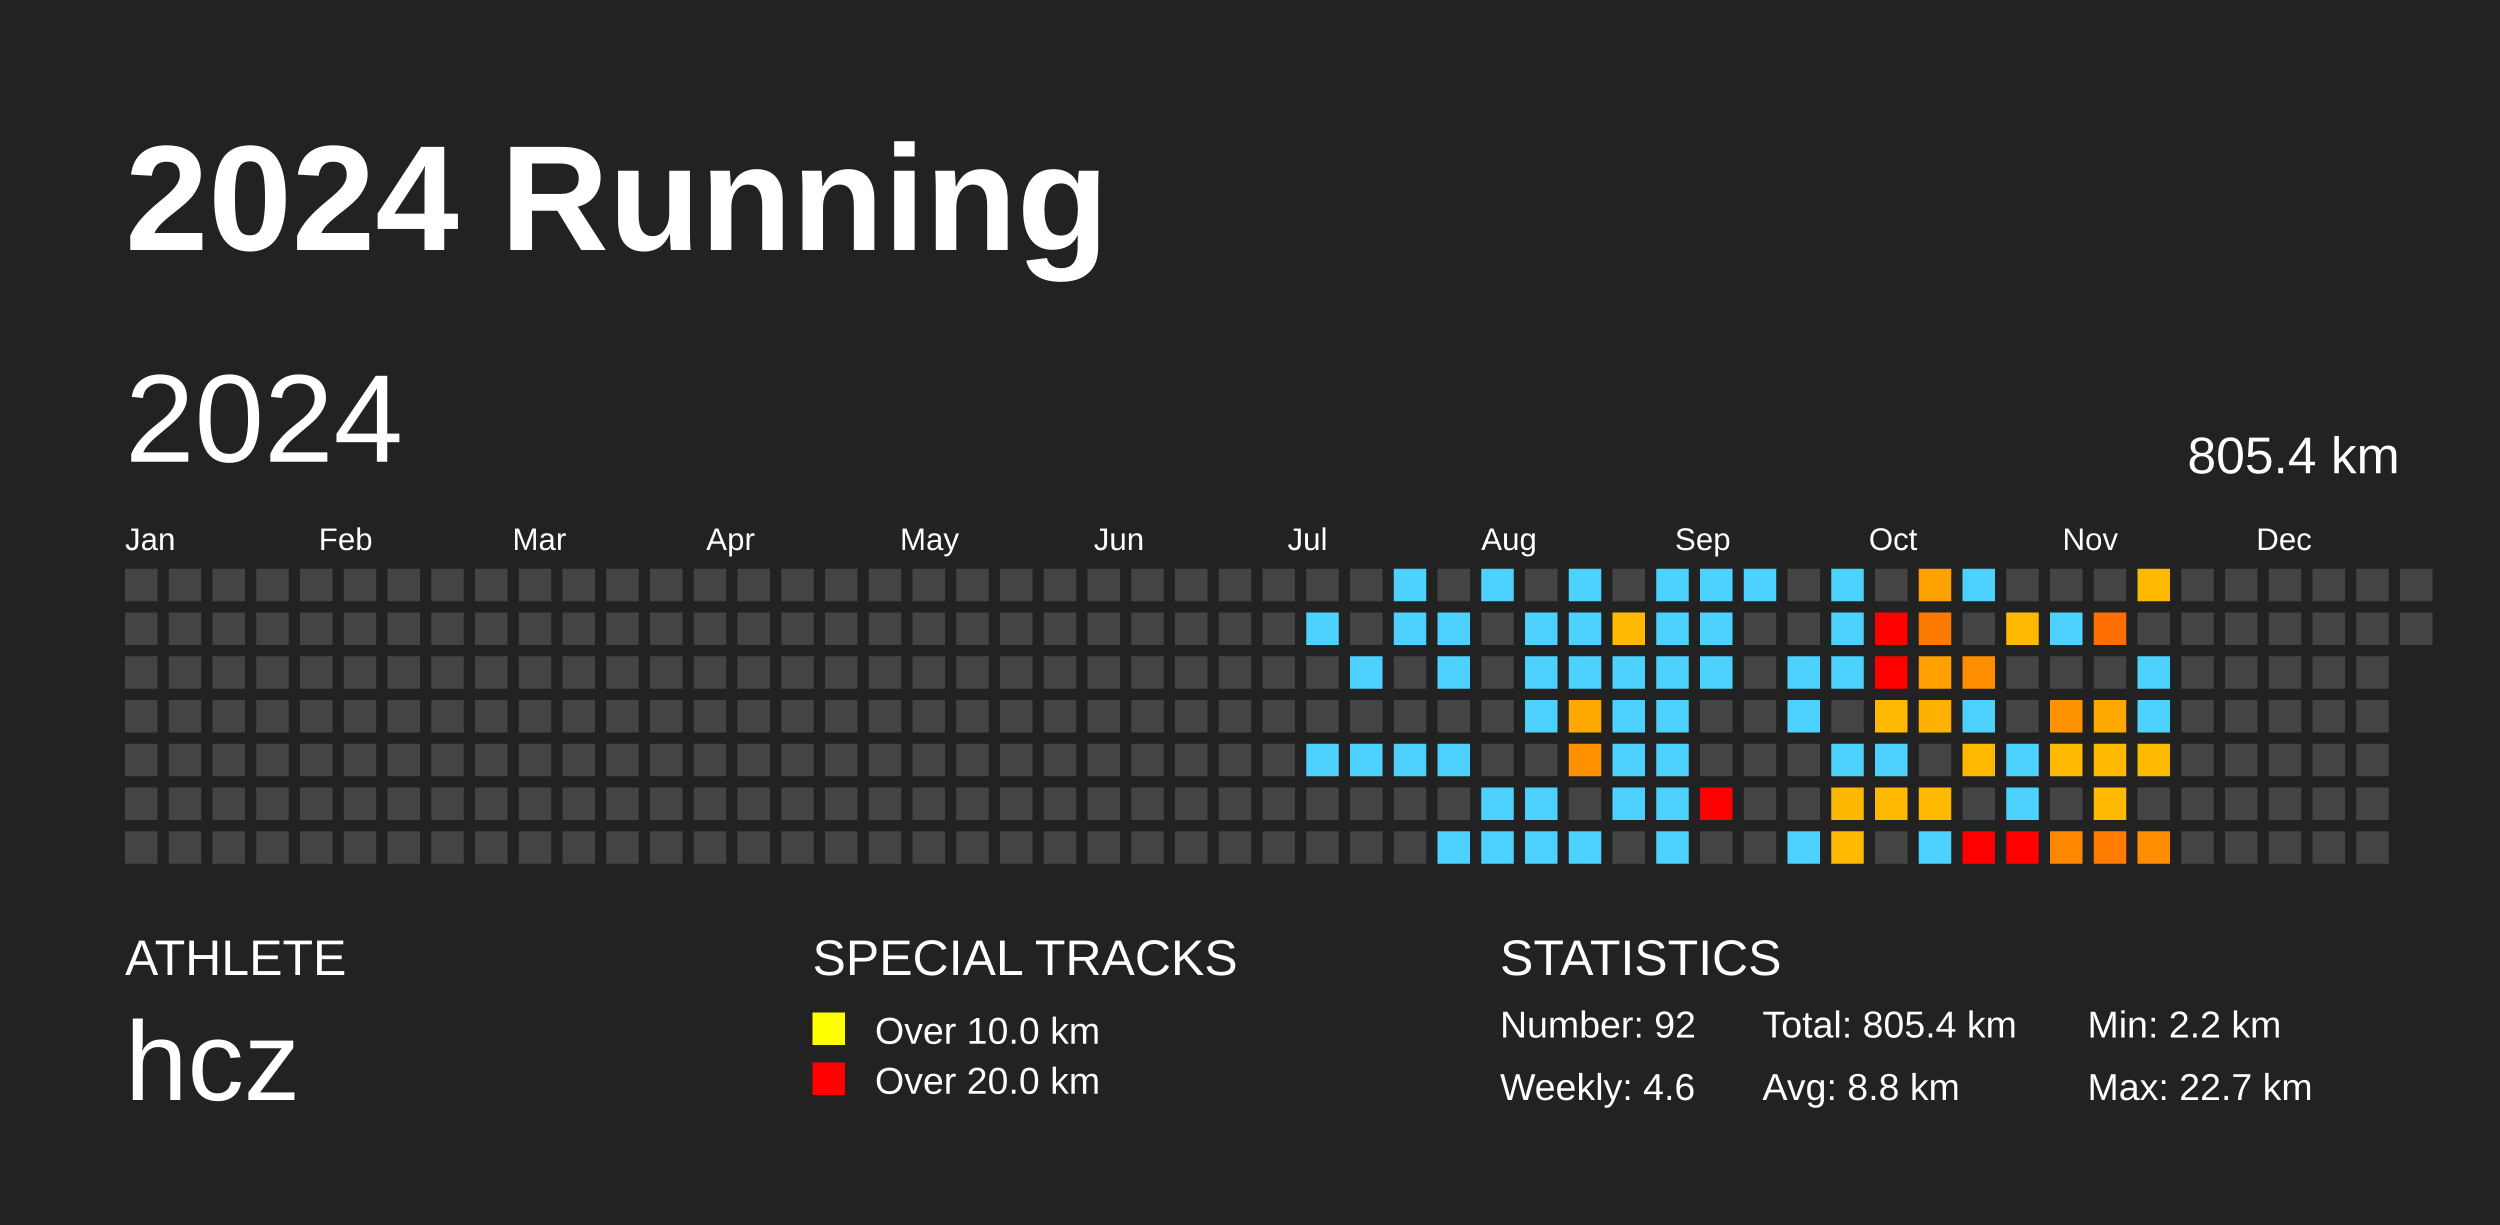
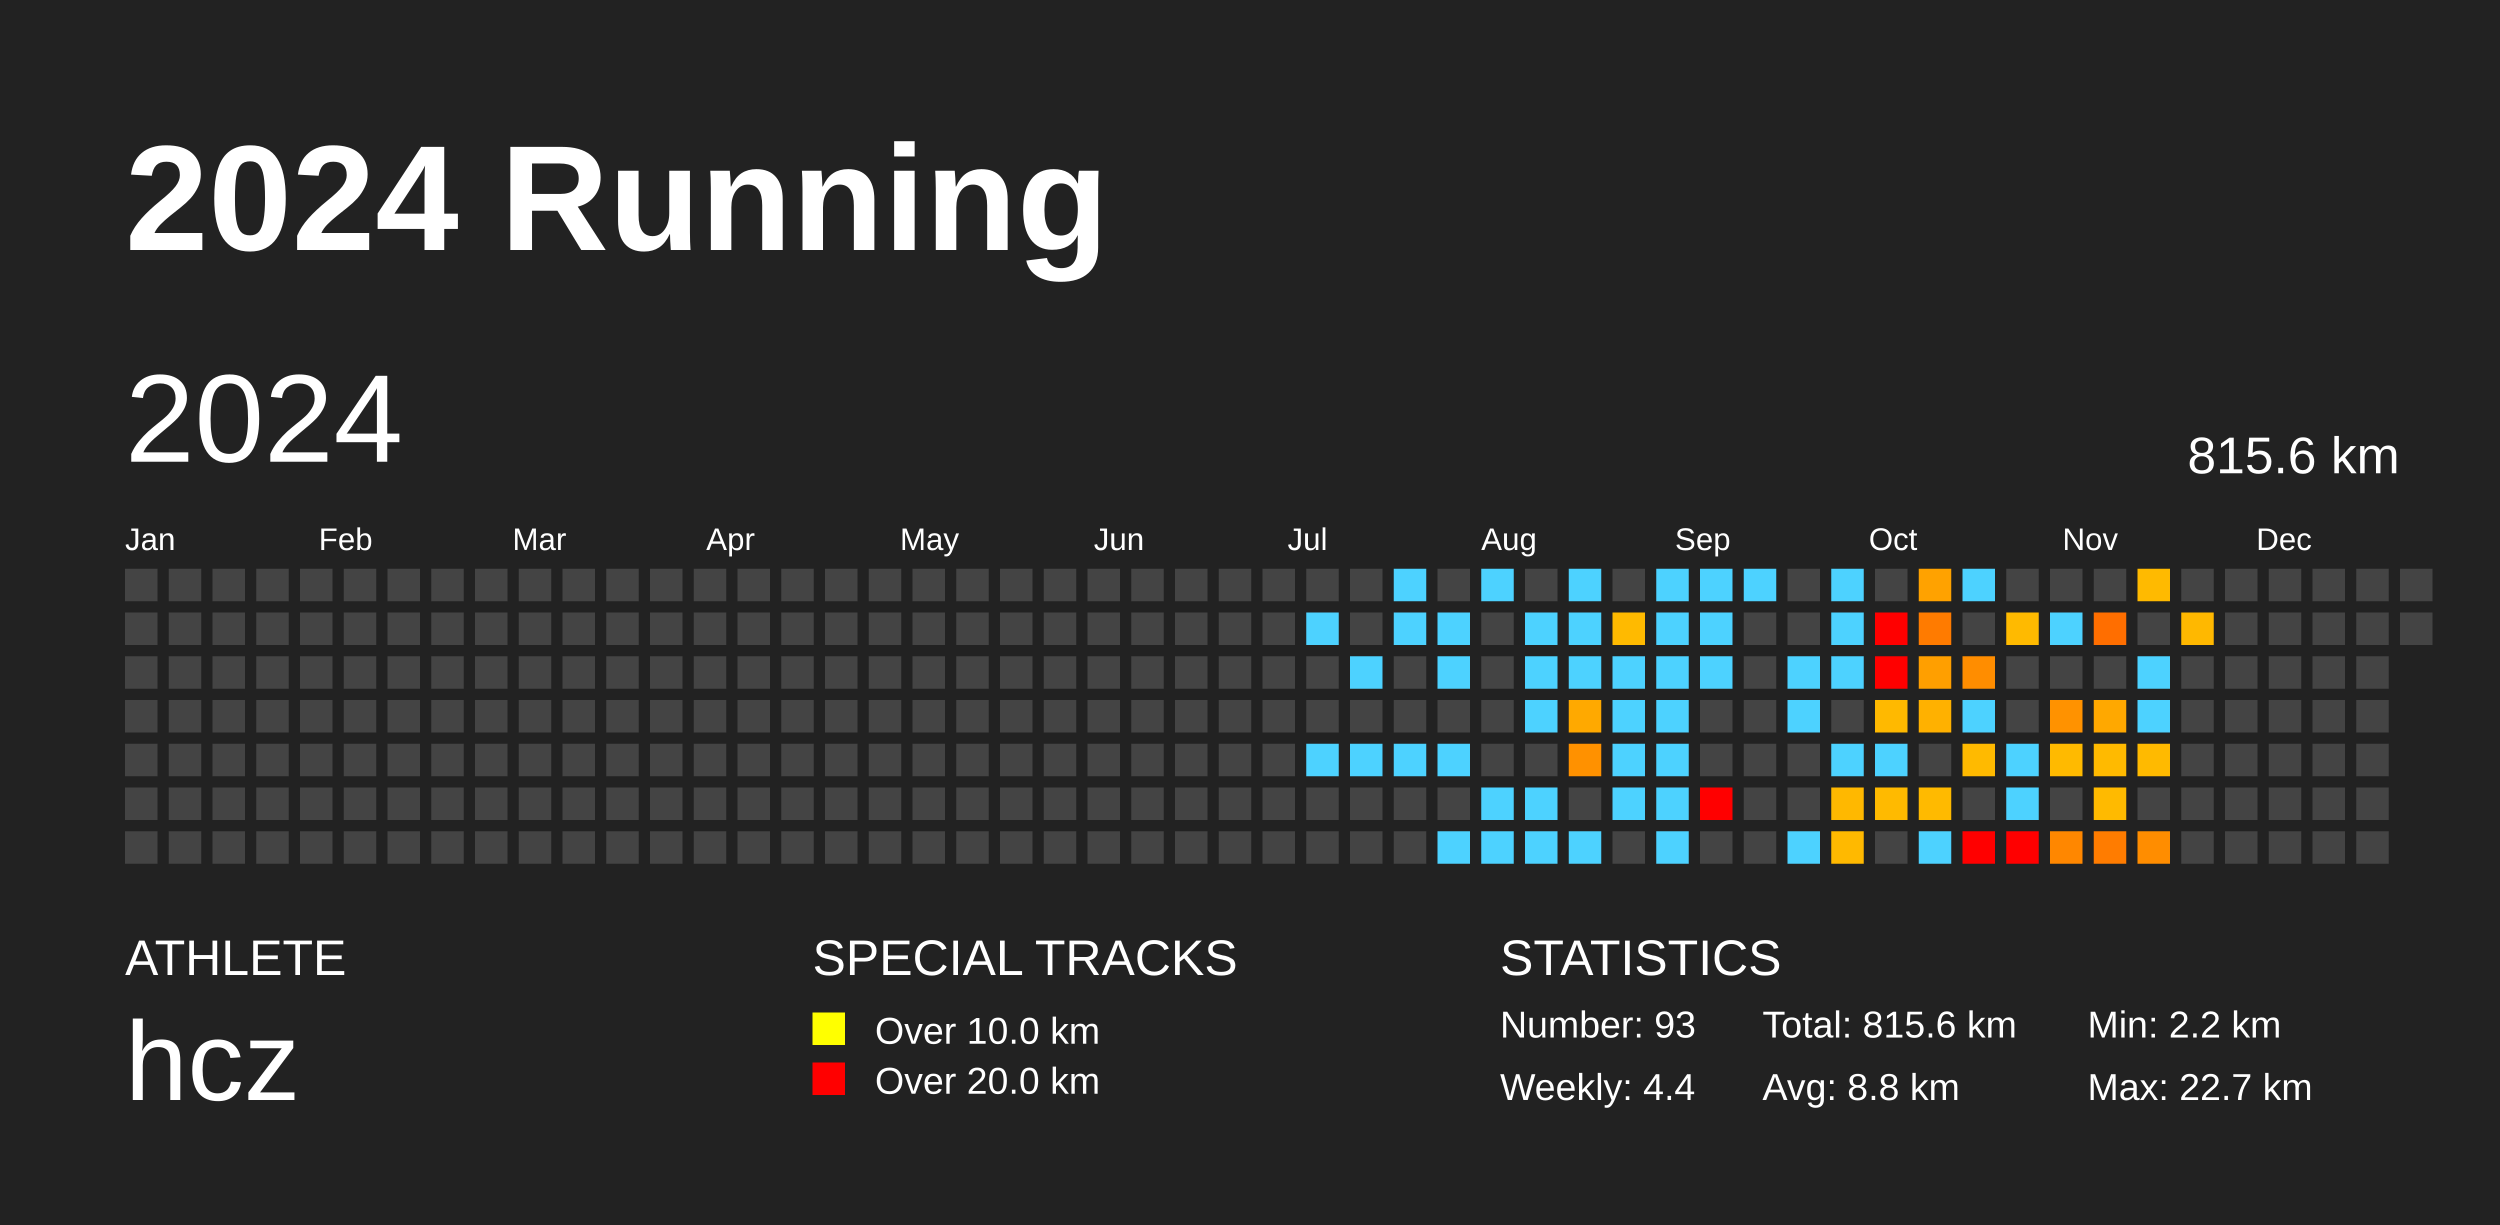
<svg xmlns="http://www.w3.org/2000/svg" baseProfile="full" height="98mm" version="1.1" viewBox="0,0,200,98" width="200mm">
  <defs />
  <rect fill="#222222" height="98" width="200" x="0" y="0" />
  <text fill="#FFFFFF" style="font-size:12px; font-family:Arial; font-weight:bold;" x="10" y="20">2024 Running</text>
  <text fill="#FFFFFF" style="font-size:4px; font-family:Arial" x="10" y="78">ATHLETE</text>
  <text fill="#FFFFFF" style="font-size:9px; font-family:Arial" x="10" y="88">hcz</text>
  <text fill="#FFFFFF" style="font-size:4px; font-family:Arial" x="65" y="78">SPECIAL TRACKS</text>
  <rect fill="yellow" height="2.6" width="2.6" x="65" y="81" />
  <text fill="#FFFFFF" style="font-size:3px; font-family:Arial" x="70" y="83.5">Over 10.0 km</text>
  <rect fill="red" height="2.6" width="2.6" x="65" y="85" />
  <text fill="#FFFFFF" style="font-size:3px; font-family:Arial" x="70" y="87.5">Over 20.0 km</text>
  <text fill="#FFFFFF" style="font-size:4px; font-family:Arial" x="120" y="78">STATISTICS</text>
-   <text fill="#FFFFFF" style="font-size:3px; font-family:Arial" x="120" y="83">Number: 92</text>
-   <text fill="#FFFFFF" style="font-size:3px; font-family:Arial" x="120" y="88">Weekly: 4.6</text>
-   <text fill="#FFFFFF" style="font-size:3px; font-family:Arial" x="141" y="83">Total: 805.4 km</text>
+   <text fill="#FFFFFF" style="font-size:3px; font-family:Arial" x="120" y="83">Number: 93</text>
+   <text fill="#FFFFFF" style="font-size:3px; font-family:Arial" x="120" y="88">Weekly: 4.4</text>
+   <text fill="#FFFFFF" style="font-size:3px; font-family:Arial" x="141" y="83">Total: 815.6 km</text>
  <text fill="#FFFFFF" style="font-size:3px; font-family:Arial" x="141" y="88">Avg: 8.8 km</text>
  <text fill="#FFFFFF" style="font-size:3px; font-family:Arial" x="167" y="83">Min: 2.2 km</text>
  <text fill="#FFFFFF" style="font-size:3px; font-family:Arial" x="167" y="88">Max: 22.7 km</text>
  <text dominant-baseline="hanging" fill="#FFFFFF" style="font-size:10.0px; font-family:Arial;" x="10" y="30">2024</text>
-   <text dominant-baseline="hanging" fill="#FFFFFF" style="font-size:4.125px; font-family:Arial;" x="175" y="35">805.4 km</text>
+   <text dominant-baseline="hanging" fill="#FFFFFF" style="font-size:4.125px; font-family:Arial;" x="175" y="35">815.6 km</text>
  <text fill="#FFFFFF" style="font-size:2.5px; font-family:Arial" x="10.0" y="44">Jan</text>
  <text fill="#FFFFFF" style="font-size:2.5px; font-family:Arial" x="25.5" y="44">Feb</text>
  <text fill="#FFFFFF" style="font-size:2.5px; font-family:Arial" x="41.0" y="44">Mar</text>
  <text fill="#FFFFFF" style="font-size:2.5px; font-family:Arial" x="56.5" y="44">Apr</text>
  <text fill="#FFFFFF" style="font-size:2.5px; font-family:Arial" x="72.0" y="44">May</text>
  <text fill="#FFFFFF" style="font-size:2.5px; font-family:Arial" x="87.5" y="44">Jun</text>
  <text fill="#FFFFFF" style="font-size:2.5px; font-family:Arial" x="103.0" y="44">Jul</text>
  <text fill="#FFFFFF" style="font-size:2.5px; font-family:Arial" x="118.5" y="44">Aug</text>
  <text fill="#FFFFFF" style="font-size:2.5px; font-family:Arial" x="134.0" y="44">Sep</text>
  <text fill="#FFFFFF" style="font-size:2.5px; font-family:Arial" x="149.5" y="44">Oct</text>
  <text fill="#FFFFFF" style="font-size:2.5px; font-family:Arial" x="165.0" y="44">Nov</text>
  <text fill="#FFFFFF" style="font-size:2.5px; font-family:Arial" x="180.5" y="44">Dec</text>
  <rect fill="#444444" height="2.6" width="2.6" x="10.0" y="45.5" />
  <rect fill="#444444" height="2.6" width="2.6" x="10.0" y="49.0" />
  <rect fill="#444444" height="2.6" width="2.6" x="10.0" y="52.5" />
  <rect fill="#444444" height="2.6" width="2.6" x="10.0" y="56.0" />
  <rect fill="#444444" height="2.6" width="2.6" x="10.0" y="59.5" />
  <rect fill="#444444" height="2.6" width="2.6" x="10.0" y="63.0" />
  <rect fill="#444444" height="2.6" width="2.6" x="10.0" y="66.5" />
  <rect fill="#444444" height="2.6" width="2.6" x="13.5" y="45.5" />
  <rect fill="#444444" height="2.6" width="2.6" x="13.5" y="49.0" />
  <rect fill="#444444" height="2.6" width="2.6" x="13.5" y="52.5" />
  <rect fill="#444444" height="2.6" width="2.6" x="13.5" y="56.0" />
  <rect fill="#444444" height="2.6" width="2.6" x="13.5" y="59.5" />
  <rect fill="#444444" height="2.6" width="2.6" x="13.5" y="63.0" />
  <rect fill="#444444" height="2.6" width="2.6" x="13.5" y="66.5" />
  <rect fill="#444444" height="2.6" width="2.6" x="17.0" y="45.5" />
  <rect fill="#444444" height="2.6" width="2.6" x="17.0" y="49.0" />
  <rect fill="#444444" height="2.6" width="2.6" x="17.0" y="52.5" />
  <rect fill="#444444" height="2.6" width="2.6" x="17.0" y="56.0" />
  <rect fill="#444444" height="2.6" width="2.6" x="17.0" y="59.5" />
  <rect fill="#444444" height="2.6" width="2.6" x="17.0" y="63.0" />
  <rect fill="#444444" height="2.6" width="2.6" x="17.0" y="66.5" />
  <rect fill="#444444" height="2.6" width="2.6" x="20.5" y="45.5" />
  <rect fill="#444444" height="2.6" width="2.6" x="20.5" y="49.0" />
  <rect fill="#444444" height="2.6" width="2.6" x="20.5" y="52.5" />
  <rect fill="#444444" height="2.6" width="2.6" x="20.5" y="56.0" />
  <rect fill="#444444" height="2.6" width="2.6" x="20.5" y="59.5" />
  <rect fill="#444444" height="2.6" width="2.6" x="20.5" y="63.0" />
  <rect fill="#444444" height="2.6" width="2.6" x="20.5" y="66.5" />
  <rect fill="#444444" height="2.6" width="2.6" x="24.0" y="45.5" />
  <rect fill="#444444" height="2.6" width="2.6" x="24.0" y="49.0" />
  <rect fill="#444444" height="2.6" width="2.6" x="24.0" y="52.5" />
  <rect fill="#444444" height="2.6" width="2.6" x="24.0" y="56.0" />
  <rect fill="#444444" height="2.6" width="2.6" x="24.0" y="59.5" />
  <rect fill="#444444" height="2.6" width="2.6" x="24.0" y="63.0" />
  <rect fill="#444444" height="2.6" width="2.6" x="24.0" y="66.5" />
  <rect fill="#444444" height="2.6" width="2.6" x="27.5" y="45.5" />
  <rect fill="#444444" height="2.6" width="2.6" x="27.5" y="49.0" />
  <rect fill="#444444" height="2.6" width="2.6" x="27.5" y="52.5" />
  <rect fill="#444444" height="2.6" width="2.6" x="27.5" y="56.0" />
  <rect fill="#444444" height="2.6" width="2.6" x="27.5" y="59.5" />
  <rect fill="#444444" height="2.6" width="2.6" x="27.5" y="63.0" />
  <rect fill="#444444" height="2.6" width="2.6" x="27.5" y="66.5" />
  <rect fill="#444444" height="2.6" width="2.6" x="31.0" y="45.5" />
  <rect fill="#444444" height="2.6" width="2.6" x="31.0" y="49.0" />
  <rect fill="#444444" height="2.6" width="2.6" x="31.0" y="52.5" />
  <rect fill="#444444" height="2.6" width="2.6" x="31.0" y="56.0" />
  <rect fill="#444444" height="2.6" width="2.6" x="31.0" y="59.5" />
  <rect fill="#444444" height="2.6" width="2.6" x="31.0" y="63.0" />
  <rect fill="#444444" height="2.6" width="2.6" x="31.0" y="66.5" />
  <rect fill="#444444" height="2.6" width="2.6" x="34.5" y="45.5" />
  <rect fill="#444444" height="2.6" width="2.6" x="34.5" y="49.0" />
  <rect fill="#444444" height="2.6" width="2.6" x="34.5" y="52.5" />
  <rect fill="#444444" height="2.6" width="2.6" x="34.5" y="56.0" />
  <rect fill="#444444" height="2.6" width="2.6" x="34.5" y="59.5" />
  <rect fill="#444444" height="2.6" width="2.6" x="34.5" y="63.0" />
  <rect fill="#444444" height="2.6" width="2.6" x="34.5" y="66.5" />
  <rect fill="#444444" height="2.6" width="2.6" x="38.0" y="45.5" />
  <rect fill="#444444" height="2.6" width="2.6" x="38.0" y="49.0" />
  <rect fill="#444444" height="2.6" width="2.6" x="38.0" y="52.5" />
  <rect fill="#444444" height="2.6" width="2.6" x="38.0" y="56.0" />
  <rect fill="#444444" height="2.6" width="2.6" x="38.0" y="59.5" />
  <rect fill="#444444" height="2.6" width="2.6" x="38.0" y="63.0" />
  <rect fill="#444444" height="2.6" width="2.6" x="38.0" y="66.5" />
  <rect fill="#444444" height="2.6" width="2.6" x="41.5" y="45.5" />
  <rect fill="#444444" height="2.6" width="2.6" x="41.5" y="49.0" />
  <rect fill="#444444" height="2.6" width="2.6" x="41.5" y="52.5" />
  <rect fill="#444444" height="2.6" width="2.6" x="41.5" y="56.0" />
  <rect fill="#444444" height="2.6" width="2.6" x="41.5" y="59.5" />
  <rect fill="#444444" height="2.6" width="2.6" x="41.5" y="63.0" />
  <rect fill="#444444" height="2.6" width="2.6" x="41.5" y="66.5" />
  <rect fill="#444444" height="2.6" width="2.6" x="45.0" y="45.5" />
  <rect fill="#444444" height="2.6" width="2.6" x="45.0" y="49.0" />
  <rect fill="#444444" height="2.6" width="2.6" x="45.0" y="52.5" />
  <rect fill="#444444" height="2.6" width="2.6" x="45.0" y="56.0" />
  <rect fill="#444444" height="2.6" width="2.6" x="45.0" y="59.5" />
  <rect fill="#444444" height="2.6" width="2.6" x="45.0" y="63.0" />
  <rect fill="#444444" height="2.6" width="2.6" x="45.0" y="66.5" />
  <rect fill="#444444" height="2.6" width="2.6" x="48.5" y="45.5" />
  <rect fill="#444444" height="2.6" width="2.6" x="48.5" y="49.0" />
  <rect fill="#444444" height="2.6" width="2.6" x="48.5" y="52.5" />
  <rect fill="#444444" height="2.6" width="2.6" x="48.5" y="56.0" />
  <rect fill="#444444" height="2.6" width="2.6" x="48.5" y="59.5" />
  <rect fill="#444444" height="2.6" width="2.6" x="48.5" y="63.0" />
  <rect fill="#444444" height="2.6" width="2.6" x="48.5" y="66.5" />
  <rect fill="#444444" height="2.6" width="2.6" x="52.0" y="45.5" />
  <rect fill="#444444" height="2.6" width="2.6" x="52.0" y="49.0" />
  <rect fill="#444444" height="2.6" width="2.6" x="52.0" y="52.5" />
  <rect fill="#444444" height="2.6" width="2.6" x="52.0" y="56.0" />
  <rect fill="#444444" height="2.6" width="2.6" x="52.0" y="59.5" />
  <rect fill="#444444" height="2.6" width="2.6" x="52.0" y="63.0" />
  <rect fill="#444444" height="2.6" width="2.6" x="52.0" y="66.5" />
  <rect fill="#444444" height="2.6" width="2.6" x="55.5" y="45.5" />
  <rect fill="#444444" height="2.6" width="2.6" x="55.5" y="49.0" />
  <rect fill="#444444" height="2.6" width="2.6" x="55.5" y="52.5" />
  <rect fill="#444444" height="2.6" width="2.6" x="55.5" y="56.0" />
  <rect fill="#444444" height="2.6" width="2.6" x="55.5" y="59.5" />
  <rect fill="#444444" height="2.6" width="2.6" x="55.5" y="63.0" />
  <rect fill="#444444" height="2.6" width="2.6" x="55.5" y="66.5" />
  <rect fill="#444444" height="2.6" width="2.6" x="59.0" y="45.5" />
  <rect fill="#444444" height="2.6" width="2.6" x="59.0" y="49.0" />
  <rect fill="#444444" height="2.6" width="2.6" x="59.0" y="52.5" />
  <rect fill="#444444" height="2.6" width="2.6" x="59.0" y="56.0" />
  <rect fill="#444444" height="2.6" width="2.6" x="59.0" y="59.5" />
  <rect fill="#444444" height="2.6" width="2.6" x="59.0" y="63.0" />
  <rect fill="#444444" height="2.6" width="2.6" x="59.0" y="66.5" />
  <rect fill="#444444" height="2.6" width="2.6" x="62.5" y="45.5" />
  <rect fill="#444444" height="2.6" width="2.6" x="62.5" y="49.0" />
  <rect fill="#444444" height="2.6" width="2.6" x="62.5" y="52.5" />
  <rect fill="#444444" height="2.6" width="2.6" x="62.5" y="56.0" />
  <rect fill="#444444" height="2.6" width="2.6" x="62.5" y="59.5" />
  <rect fill="#444444" height="2.6" width="2.6" x="62.5" y="63.0" />
  <rect fill="#444444" height="2.6" width="2.6" x="62.5" y="66.5" />
  <rect fill="#444444" height="2.6" width="2.6" x="66.0" y="45.5" />
  <rect fill="#444444" height="2.6" width="2.6" x="66.0" y="49.0" />
  <rect fill="#444444" height="2.6" width="2.6" x="66.0" y="52.5" />
  <rect fill="#444444" height="2.6" width="2.6" x="66.0" y="56.0" />
  <rect fill="#444444" height="2.6" width="2.6" x="66.0" y="59.5" />
  <rect fill="#444444" height="2.6" width="2.6" x="66.0" y="63.0" />
  <rect fill="#444444" height="2.6" width="2.6" x="66.0" y="66.5" />
  <rect fill="#444444" height="2.6" width="2.6" x="69.5" y="45.5" />
  <rect fill="#444444" height="2.6" width="2.6" x="69.5" y="49.0" />
  <rect fill="#444444" height="2.6" width="2.6" x="69.5" y="52.5" />
  <rect fill="#444444" height="2.6" width="2.6" x="69.5" y="56.0" />
  <rect fill="#444444" height="2.6" width="2.6" x="69.5" y="59.5" />
  <rect fill="#444444" height="2.6" width="2.6" x="69.5" y="63.0" />
  <rect fill="#444444" height="2.6" width="2.6" x="69.5" y="66.5" />
  <rect fill="#444444" height="2.6" width="2.6" x="73.0" y="45.5" />
  <rect fill="#444444" height="2.6" width="2.6" x="73.0" y="49.0" />
  <rect fill="#444444" height="2.6" width="2.6" x="73.0" y="52.5" />
  <rect fill="#444444" height="2.6" width="2.6" x="73.0" y="56.0" />
  <rect fill="#444444" height="2.6" width="2.6" x="73.0" y="59.5" />
  <rect fill="#444444" height="2.6" width="2.6" x="73.0" y="63.0" />
  <rect fill="#444444" height="2.6" width="2.6" x="73.0" y="66.5" />
  <rect fill="#444444" height="2.6" width="2.6" x="76.5" y="45.5" />
  <rect fill="#444444" height="2.6" width="2.6" x="76.5" y="49.0" />
  <rect fill="#444444" height="2.6" width="2.6" x="76.5" y="52.5" />
  <rect fill="#444444" height="2.6" width="2.6" x="76.5" y="56.0" />
  <rect fill="#444444" height="2.6" width="2.6" x="76.5" y="59.5" />
  <rect fill="#444444" height="2.6" width="2.6" x="76.5" y="63.0" />
  <rect fill="#444444" height="2.6" width="2.6" x="76.5" y="66.5" />
  <rect fill="#444444" height="2.6" width="2.6" x="80.0" y="45.5" />
  <rect fill="#444444" height="2.6" width="2.6" x="80.0" y="49.0" />
  <rect fill="#444444" height="2.6" width="2.6" x="80.0" y="52.5" />
  <rect fill="#444444" height="2.6" width="2.6" x="80.0" y="56.0" />
  <rect fill="#444444" height="2.6" width="2.6" x="80.0" y="59.5" />
  <rect fill="#444444" height="2.6" width="2.6" x="80.0" y="63.0" />
  <rect fill="#444444" height="2.6" width="2.6" x="80.0" y="66.5" />
  <rect fill="#444444" height="2.6" width="2.6" x="83.5" y="45.5" />
  <rect fill="#444444" height="2.6" width="2.6" x="83.5" y="49.0" />
  <rect fill="#444444" height="2.6" width="2.6" x="83.5" y="52.5" />
  <rect fill="#444444" height="2.6" width="2.6" x="83.5" y="56.0" />
  <rect fill="#444444" height="2.6" width="2.6" x="83.5" y="59.5" />
  <rect fill="#444444" height="2.6" width="2.6" x="83.5" y="63.0" />
  <rect fill="#444444" height="2.6" width="2.6" x="83.5" y="66.5" />
  <rect fill="#444444" height="2.6" width="2.6" x="87.0" y="45.5" />
  <rect fill="#444444" height="2.6" width="2.6" x="87.0" y="49.0" />
  <rect fill="#444444" height="2.6" width="2.6" x="87.0" y="52.5" />
  <rect fill="#444444" height="2.6" width="2.6" x="87.0" y="56.0" />
  <rect fill="#444444" height="2.6" width="2.6" x="87.0" y="59.5" />
  <rect fill="#444444" height="2.6" width="2.6" x="87.0" y="63.0" />
  <rect fill="#444444" height="2.6" width="2.6" x="87.0" y="66.5" />
  <rect fill="#444444" height="2.6" width="2.6" x="90.5" y="45.5" />
  <rect fill="#444444" height="2.6" width="2.6" x="90.5" y="49.0" />
  <rect fill="#444444" height="2.6" width="2.6" x="90.5" y="52.5" />
  <rect fill="#444444" height="2.6" width="2.6" x="90.5" y="56.0" />
  <rect fill="#444444" height="2.6" width="2.6" x="90.5" y="59.5" />
  <rect fill="#444444" height="2.6" width="2.6" x="90.5" y="63.0" />
  <rect fill="#444444" height="2.6" width="2.6" x="90.5" y="66.5" />
  <rect fill="#444444" height="2.6" width="2.6" x="94.0" y="45.5" />
  <rect fill="#444444" height="2.6" width="2.6" x="94.0" y="49.0" />
  <rect fill="#444444" height="2.6" width="2.6" x="94.0" y="52.5" />
  <rect fill="#444444" height="2.6" width="2.6" x="94.0" y="56.0" />
  <rect fill="#444444" height="2.6" width="2.6" x="94.0" y="59.5" />
  <rect fill="#444444" height="2.6" width="2.6" x="94.0" y="63.0" />
  <rect fill="#444444" height="2.6" width="2.6" x="94.0" y="66.5" />
  <rect fill="#444444" height="2.6" width="2.6" x="97.5" y="45.5" />
  <rect fill="#444444" height="2.6" width="2.6" x="97.5" y="49.0" />
  <rect fill="#444444" height="2.6" width="2.6" x="97.5" y="52.5" />
  <rect fill="#444444" height="2.6" width="2.6" x="97.5" y="56.0" />
  <rect fill="#444444" height="2.6" width="2.6" x="97.5" y="59.5" />
  <rect fill="#444444" height="2.6" width="2.6" x="97.5" y="63.0" />
  <rect fill="#444444" height="2.6" width="2.6" x="97.5" y="66.5" />
  <rect fill="#444444" height="2.6" width="2.6" x="101.0" y="45.5" />
  <rect fill="#444444" height="2.6" width="2.6" x="101.0" y="49.0" />
  <rect fill="#444444" height="2.6" width="2.6" x="101.0" y="52.5" />
  <rect fill="#444444" height="2.6" width="2.6" x="101.0" y="56.0" />
  <rect fill="#444444" height="2.6" width="2.6" x="101.0" y="59.5" />
  <rect fill="#444444" height="2.6" width="2.6" x="101.0" y="63.0" />
  <rect fill="#444444" height="2.6" width="2.6" x="101.0" y="66.5" />
  <rect fill="#444444" height="2.6" width="2.6" x="104.5" y="45.5" />
  <rect fill="#4dd2ff" height="2.6" width="2.6" x="104.5" y="49.0" />
  <rect fill="#444444" height="2.6" width="2.6" x="104.5" y="52.5" />
  <rect fill="#444444" height="2.6" width="2.6" x="104.5" y="56.0" />
  <rect fill="#4dd2ff" height="2.6" width="2.6" x="104.5" y="59.5" />
  <rect fill="#444444" height="2.6" width="2.6" x="104.5" y="63.0" />
  <rect fill="#444444" height="2.6" width="2.6" x="104.5" y="66.5" />
  <rect fill="#444444" height="2.6" width="2.6" x="108.0" y="45.5" />
  <rect fill="#444444" height="2.6" width="2.6" x="108.0" y="49.0" />
  <rect fill="#4dd2ff" height="2.6" width="2.6" x="108.0" y="52.5" />
  <rect fill="#444444" height="2.6" width="2.6" x="108.0" y="56.0" />
  <rect fill="#4dd2ff" height="2.6" width="2.6" x="108.0" y="59.5" />
  <rect fill="#444444" height="2.6" width="2.6" x="108.0" y="63.0" />
  <rect fill="#444444" height="2.6" width="2.6" x="108.0" y="66.5" />
  <rect fill="#4dd2ff" height="2.6" width="2.6" x="111.5" y="45.5" />
  <rect fill="#4dd2ff" height="2.6" width="2.6" x="111.5" y="49.0" />
  <rect fill="#444444" height="2.6" width="2.6" x="111.5" y="52.5" />
  <rect fill="#444444" height="2.6" width="2.6" x="111.5" y="56.0" />
  <rect fill="#4dd2ff" height="2.6" width="2.6" x="111.5" y="59.5" />
  <rect fill="#444444" height="2.6" width="2.6" x="111.5" y="63.0" />
  <rect fill="#444444" height="2.6" width="2.6" x="111.5" y="66.5" />
  <rect fill="#444444" height="2.6" width="2.6" x="115.0" y="45.5" />
  <rect fill="#4dd2ff" height="2.6" width="2.6" x="115.0" y="49.0" />
  <rect fill="#4dd2ff" height="2.6" width="2.6" x="115.0" y="52.5" />
  <rect fill="#444444" height="2.6" width="2.6" x="115.0" y="56.0" />
  <rect fill="#4dd2ff" height="2.6" width="2.6" x="115.0" y="59.5" />
  <rect fill="#444444" height="2.6" width="2.6" x="115.0" y="63.0" />
  <rect fill="#4dd2ff" height="2.6" width="2.6" x="115.0" y="66.5" />
  <rect fill="#4dd2ff" height="2.6" width="2.6" x="118.5" y="45.5" />
  <rect fill="#444444" height="2.6" width="2.6" x="118.5" y="49.0" />
  <rect fill="#444444" height="2.6" width="2.6" x="118.5" y="52.5" />
  <rect fill="#444444" height="2.6" width="2.6" x="118.5" y="56.0" />
  <rect fill="#444444" height="2.6" width="2.6" x="118.5" y="59.5" />
  <rect fill="#4dd2ff" height="2.6" width="2.6" x="118.5" y="63.0" />
  <rect fill="#4dd2ff" height="2.6" width="2.6" x="118.5" y="66.5" />
  <rect fill="#444444" height="2.6" width="2.6" x="122.0" y="45.5" />
  <rect fill="#4dd2ff" height="2.6" width="2.6" x="122.0" y="49.0" />
  <rect fill="#4dd2ff" height="2.6" width="2.6" x="122.0" y="52.5" />
  <rect fill="#4dd2ff" height="2.6" width="2.6" x="122.0" y="56.0" />
  <rect fill="#444444" height="2.6" width="2.6" x="122.0" y="59.5" />
  <rect fill="#4dd2ff" height="2.6" width="2.6" x="122.0" y="63.0" />
  <rect fill="#4dd2ff" height="2.6" width="2.6" x="122.0" y="66.5" />
  <rect fill="#4dd2ff" height="2.6" width="2.6" x="125.5" y="45.5" />
  <rect fill="#4dd2ff" height="2.6" width="2.6" x="125.5" y="49.0" />
  <rect fill="#4dd2ff" height="2.6" width="2.6" x="125.5" y="52.5" />
  <rect fill="#ffa900" height="2.6" width="2.6" x="125.5" y="56.0" />
  <rect fill="#ff9100" height="2.6" width="2.6" x="125.5" y="59.5" />
  <rect fill="#444444" height="2.6" width="2.6" x="125.5" y="63.0" />
  <rect fill="#4dd2ff" height="2.6" width="2.6" x="125.5" y="66.5" />
  <rect fill="#444444" height="2.6" width="2.6" x="129.0" y="45.5" />
  <rect fill="#ffba00" height="2.6" width="2.6" x="129.0" y="49.0" />
  <rect fill="#4dd2ff" height="2.6" width="2.6" x="129.0" y="52.5" />
  <rect fill="#4dd2ff" height="2.6" width="2.6" x="129.0" y="56.0" />
  <rect fill="#4dd2ff" height="2.6" width="2.6" x="129.0" y="59.5" />
  <rect fill="#4dd2ff" height="2.6" width="2.6" x="129.0" y="63.0" />
  <rect fill="#444444" height="2.6" width="2.6" x="129.0" y="66.5" />
  <rect fill="#4dd2ff" height="2.6" width="2.6" x="132.5" y="45.5" />
  <rect fill="#4dd2ff" height="2.6" width="2.6" x="132.5" y="49.0" />
  <rect fill="#4dd2ff" height="2.6" width="2.6" x="132.5" y="52.5" />
  <rect fill="#4dd2ff" height="2.6" width="2.6" x="132.5" y="56.0" />
  <rect fill="#4dd2ff" height="2.6" width="2.6" x="132.5" y="59.5" />
  <rect fill="#4dd2ff" height="2.6" width="2.6" x="132.5" y="63.0" />
  <rect fill="#4dd2ff" height="2.6" width="2.6" x="132.5" y="66.5" />
  <rect fill="#4dd2ff" height="2.6" width="2.6" x="136.0" y="45.5" />
  <rect fill="#4dd2ff" height="2.6" width="2.6" x="136.0" y="49.0" />
  <rect fill="#4dd2ff" height="2.6" width="2.6" x="136.0" y="52.5" />
  <rect fill="#444444" height="2.6" width="2.6" x="136.0" y="56.0" />
  <rect fill="#444444" height="2.6" width="2.6" x="136.0" y="59.5" />
  <rect fill="red" height="2.6" width="2.6" x="136.0" y="63.0" />
  <rect fill="#444444" height="2.6" width="2.6" x="136.0" y="66.5" />
  <rect fill="#4dd2ff" height="2.6" width="2.6" x="139.5" y="45.5" />
  <rect fill="#444444" height="2.6" width="2.6" x="139.5" y="49.0" />
  <rect fill="#444444" height="2.6" width="2.6" x="139.5" y="52.5" />
  <rect fill="#444444" height="2.6" width="2.6" x="139.5" y="56.0" />
  <rect fill="#444444" height="2.6" width="2.6" x="139.5" y="59.5" />
  <rect fill="#444444" height="2.6" width="2.6" x="139.5" y="63.0" />
  <rect fill="#444444" height="2.6" width="2.6" x="139.5" y="66.5" />
  <rect fill="#444444" height="2.6" width="2.6" x="143.0" y="45.5" />
  <rect fill="#444444" height="2.6" width="2.6" x="143.0" y="49.0" />
  <rect fill="#4dd2ff" height="2.6" width="2.6" x="143.0" y="52.5" />
  <rect fill="#4dd2ff" height="2.6" width="2.6" x="143.0" y="56.0" />
  <rect fill="#444444" height="2.6" width="2.6" x="143.0" y="59.5" />
  <rect fill="#444444" height="2.6" width="2.6" x="143.0" y="63.0" />
  <rect fill="#4dd2ff" height="2.6" width="2.6" x="143.0" y="66.5" />
  <rect fill="#4dd2ff" height="2.6" width="2.6" x="146.5" y="45.5" />
  <rect fill="#4dd2ff" height="2.6" width="2.6" x="146.5" y="49.0" />
  <rect fill="#4dd2ff" height="2.6" width="2.6" x="146.5" y="52.5" />
  <rect fill="#444444" height="2.6" width="2.6" x="146.5" y="56.0" />
  <rect fill="#4dd2ff" height="2.6" width="2.6" x="146.5" y="59.5" />
  <rect fill="#ffb800" height="2.6" width="2.6" x="146.5" y="63.0" />
  <rect fill="#ffb900" height="2.6" width="2.6" x="146.5" y="66.5" />
  <rect fill="#444444" height="2.6" width="2.6" x="150.0" y="45.5" />
  <rect fill="red" height="2.6" width="2.6" x="150.0" y="49.0" />
  <rect fill="red" height="2.6" width="2.6" x="150.0" y="52.5" />
  <rect fill="#ffb900" height="2.6" width="2.6" x="150.0" y="56.0" />
  <rect fill="#4dd2ff" height="2.6" width="2.6" x="150.0" y="59.5" />
  <rect fill="#ffba00" height="2.6" width="2.6" x="150.0" y="63.0" />
  <rect fill="#444444" height="2.6" width="2.6" x="150.0" y="66.5" />
  <rect fill="#ffa200" height="2.6" width="2.6" x="153.5" y="45.5" />
  <rect fill="#ff7b00" height="2.6" width="2.6" x="153.5" y="49.0" />
  <rect fill="#ff9f00" height="2.6" width="2.6" x="153.5" y="52.5" />
  <rect fill="#ffb100" height="2.6" width="2.6" x="153.5" y="56.0" />
  <rect fill="#444444" height="2.6" width="2.6" x="153.5" y="59.5" />
  <rect fill="#ffba00" height="2.6" width="2.6" x="153.5" y="63.0" />
  <rect fill="#4dd2ff" height="2.6" width="2.6" x="153.5" y="66.5" />
  <rect fill="#4dd2ff" height="2.6" width="2.6" x="157.0" y="45.5" />
  <rect fill="#444444" height="2.6" width="2.6" x="157.0" y="49.0" />
  <rect fill="#ff8d00" height="2.6" width="2.6" x="157.0" y="52.5" />
  <rect fill="#4dd2ff" height="2.6" width="2.6" x="157.0" y="56.0" />
  <rect fill="#ffba00" height="2.6" width="2.6" x="157.0" y="59.5" />
  <rect fill="#444444" height="2.6" width="2.6" x="157.0" y="63.0" />
  <rect fill="red" height="2.6" width="2.6" x="157.0" y="66.5" />
  <rect fill="#444444" height="2.6" width="2.6" x="160.5" y="45.5" />
  <rect fill="#ffba00" height="2.6" width="2.6" x="160.5" y="49.0" />
  <rect fill="#444444" height="2.6" width="2.6" x="160.5" y="52.5" />
  <rect fill="#444444" height="2.6" width="2.6" x="160.5" y="56.0" />
  <rect fill="#4dd2ff" height="2.6" width="2.6" x="160.5" y="59.5" />
  <rect fill="#4dd2ff" height="2.6" width="2.6" x="160.5" y="63.0" />
  <rect fill="red" height="2.6" width="2.6" x="160.5" y="66.5" />
  <rect fill="#444444" height="2.6" width="2.6" x="164.0" y="45.5" />
  <rect fill="#4dd2ff" height="2.6" width="2.6" x="164.0" y="49.0" />
  <rect fill="#444444" height="2.6" width="2.6" x="164.0" y="52.5" />
  <rect fill="#ff9200" height="2.6" width="2.6" x="164.0" y="56.0" />
  <rect fill="#ffba00" height="2.6" width="2.6" x="164.0" y="59.5" />
  <rect fill="#444444" height="2.6" width="2.6" x="164.0" y="63.0" />
  <rect fill="#ff8700" height="2.6" width="2.6" x="164.0" y="66.5" />
  <rect fill="#444444" height="2.6" width="2.6" x="167.5" y="45.5" />
  <rect fill="#ff6e00" height="2.6" width="2.6" x="167.5" y="49.0" />
  <rect fill="#444444" height="2.6" width="2.6" x="167.5" y="52.5" />
  <rect fill="#ffa800" height="2.6" width="2.6" x="167.5" y="56.0" />
  <rect fill="#ffba00" height="2.6" width="2.6" x="167.5" y="59.5" />
  <rect fill="#ffba00" height="2.6" width="2.6" x="167.5" y="63.0" />
  <rect fill="#ff7c00" height="2.6" width="2.6" x="167.5" y="66.5" />
  <rect fill="#ffba00" height="2.6" width="2.6" x="171.0" y="45.5" />
  <rect fill="#444444" height="2.6" width="2.6" x="171.0" y="49.0" />
  <rect fill="#4dd2ff" height="2.6" width="2.6" x="171.0" y="52.5" />
  <rect fill="#4dd2ff" height="2.6" width="2.6" x="171.0" y="56.0" />
  <rect fill="#ffba00" height="2.6" width="2.6" x="171.0" y="59.5" />
  <rect fill="#444444" height="2.6" width="2.6" x="171.0" y="63.0" />
  <rect fill="#ff8d00" height="2.6" width="2.6" x="171.0" y="66.5" />
  <rect fill="#444444" height="2.6" width="2.6" x="174.5" y="45.5" />
-   <rect fill="#444444" height="2.6" width="2.6" x="174.5" y="49.0" />
+   <rect fill="#ffb800" height="2.6" width="2.6" x="174.5" y="49.0" />
  <rect fill="#444444" height="2.6" width="2.6" x="174.5" y="52.5" />
  <rect fill="#444444" height="2.6" width="2.6" x="174.5" y="56.0" />
  <rect fill="#444444" height="2.6" width="2.6" x="174.5" y="59.5" />
  <rect fill="#444444" height="2.6" width="2.6" x="174.5" y="63.0" />
  <rect fill="#444444" height="2.6" width="2.6" x="174.5" y="66.5" />
  <rect fill="#444444" height="2.6" width="2.6" x="178.0" y="45.5" />
  <rect fill="#444444" height="2.6" width="2.6" x="178.0" y="49.0" />
  <rect fill="#444444" height="2.6" width="2.6" x="178.0" y="52.5" />
  <rect fill="#444444" height="2.6" width="2.6" x="178.0" y="56.0" />
  <rect fill="#444444" height="2.6" width="2.6" x="178.0" y="59.5" />
  <rect fill="#444444" height="2.6" width="2.6" x="178.0" y="63.0" />
  <rect fill="#444444" height="2.6" width="2.6" x="178.0" y="66.5" />
  <rect fill="#444444" height="2.6" width="2.6" x="181.5" y="45.5" />
  <rect fill="#444444" height="2.6" width="2.6" x="181.5" y="49.0" />
  <rect fill="#444444" height="2.6" width="2.6" x="181.5" y="52.5" />
  <rect fill="#444444" height="2.6" width="2.6" x="181.5" y="56.0" />
  <rect fill="#444444" height="2.6" width="2.6" x="181.5" y="59.5" />
  <rect fill="#444444" height="2.6" width="2.6" x="181.5" y="63.0" />
  <rect fill="#444444" height="2.6" width="2.6" x="181.5" y="66.5" />
  <rect fill="#444444" height="2.6" width="2.6" x="185.0" y="45.5" />
  <rect fill="#444444" height="2.6" width="2.6" x="185.0" y="49.0" />
  <rect fill="#444444" height="2.6" width="2.6" x="185.0" y="52.5" />
  <rect fill="#444444" height="2.6" width="2.6" x="185.0" y="56.0" />
  <rect fill="#444444" height="2.6" width="2.6" x="185.0" y="59.5" />
  <rect fill="#444444" height="2.6" width="2.6" x="185.0" y="63.0" />
  <rect fill="#444444" height="2.6" width="2.6" x="185.0" y="66.5" />
  <rect fill="#444444" height="2.6" width="2.6" x="188.5" y="45.5" />
  <rect fill="#444444" height="2.6" width="2.6" x="188.5" y="49.0" />
  <rect fill="#444444" height="2.6" width="2.6" x="188.5" y="52.5" />
  <rect fill="#444444" height="2.6" width="2.6" x="188.5" y="56.0" />
  <rect fill="#444444" height="2.6" width="2.6" x="188.5" y="59.5" />
  <rect fill="#444444" height="2.6" width="2.6" x="188.5" y="63.0" />
  <rect fill="#444444" height="2.6" width="2.6" x="188.5" y="66.5" />
  <rect fill="#444444" height="2.6" width="2.6" x="192.0" y="45.5" />
  <rect fill="#444444" height="2.6" width="2.6" x="192.0" y="49.0" />
</svg>
